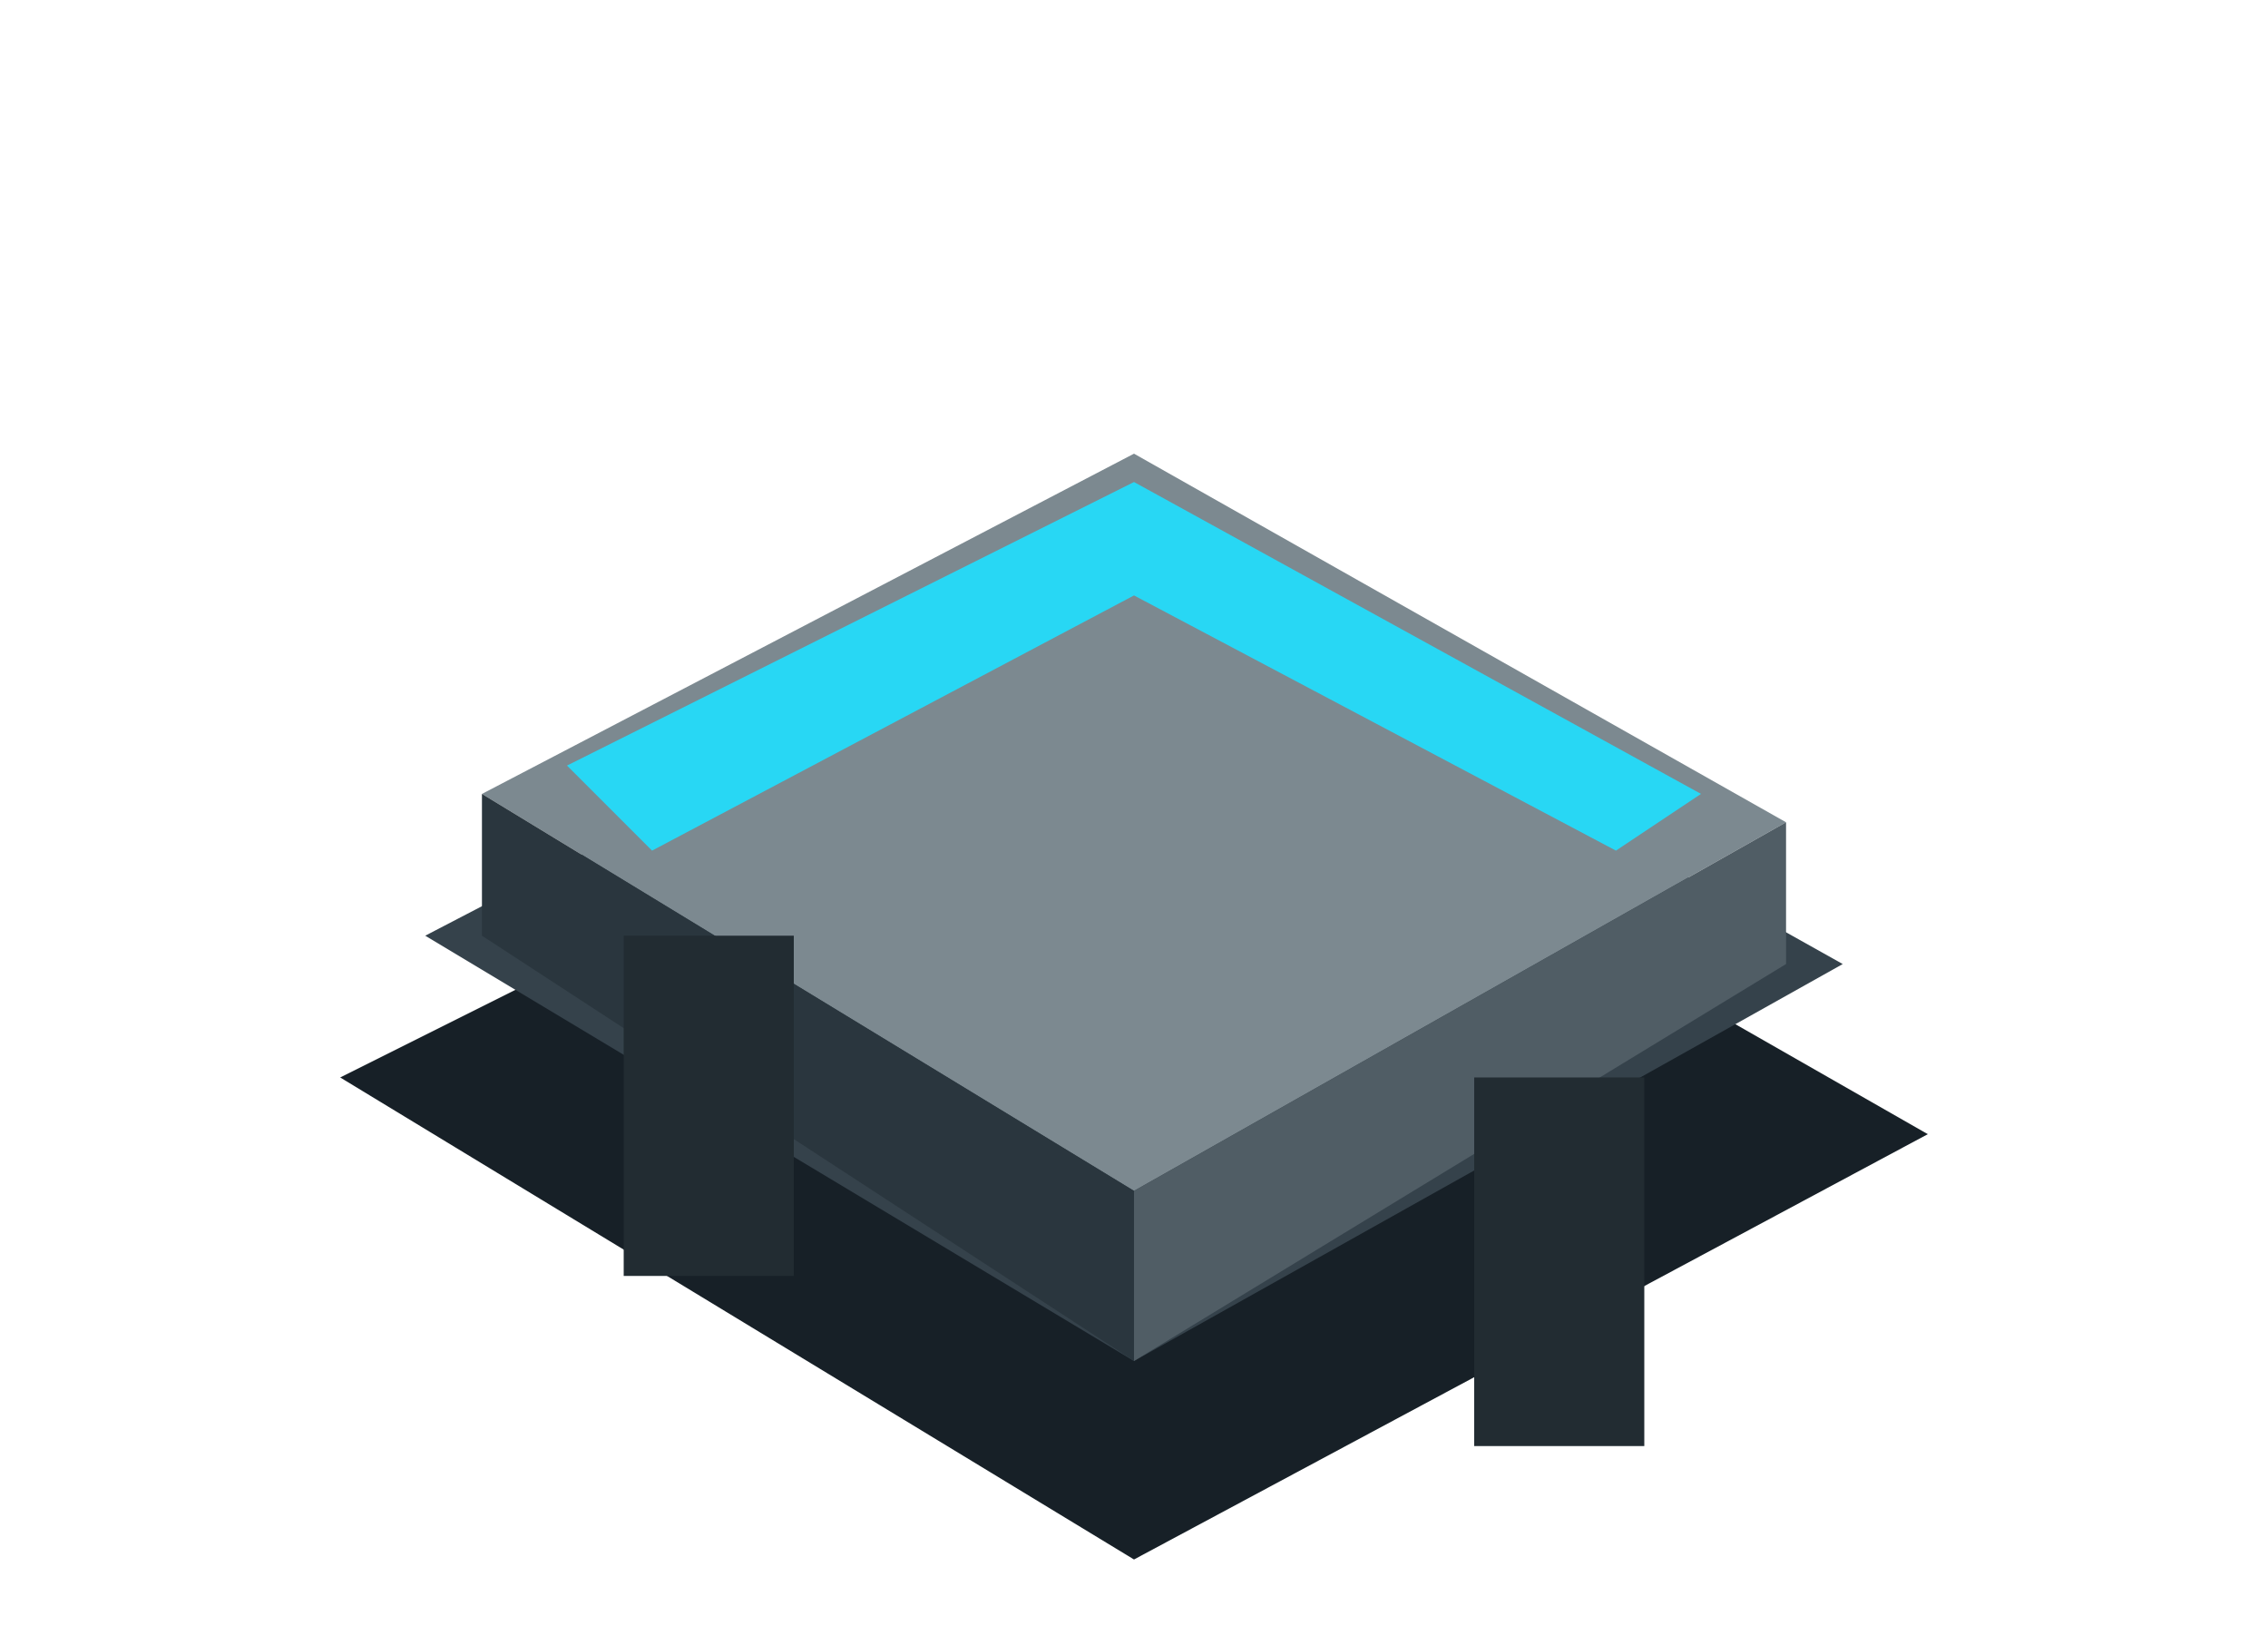
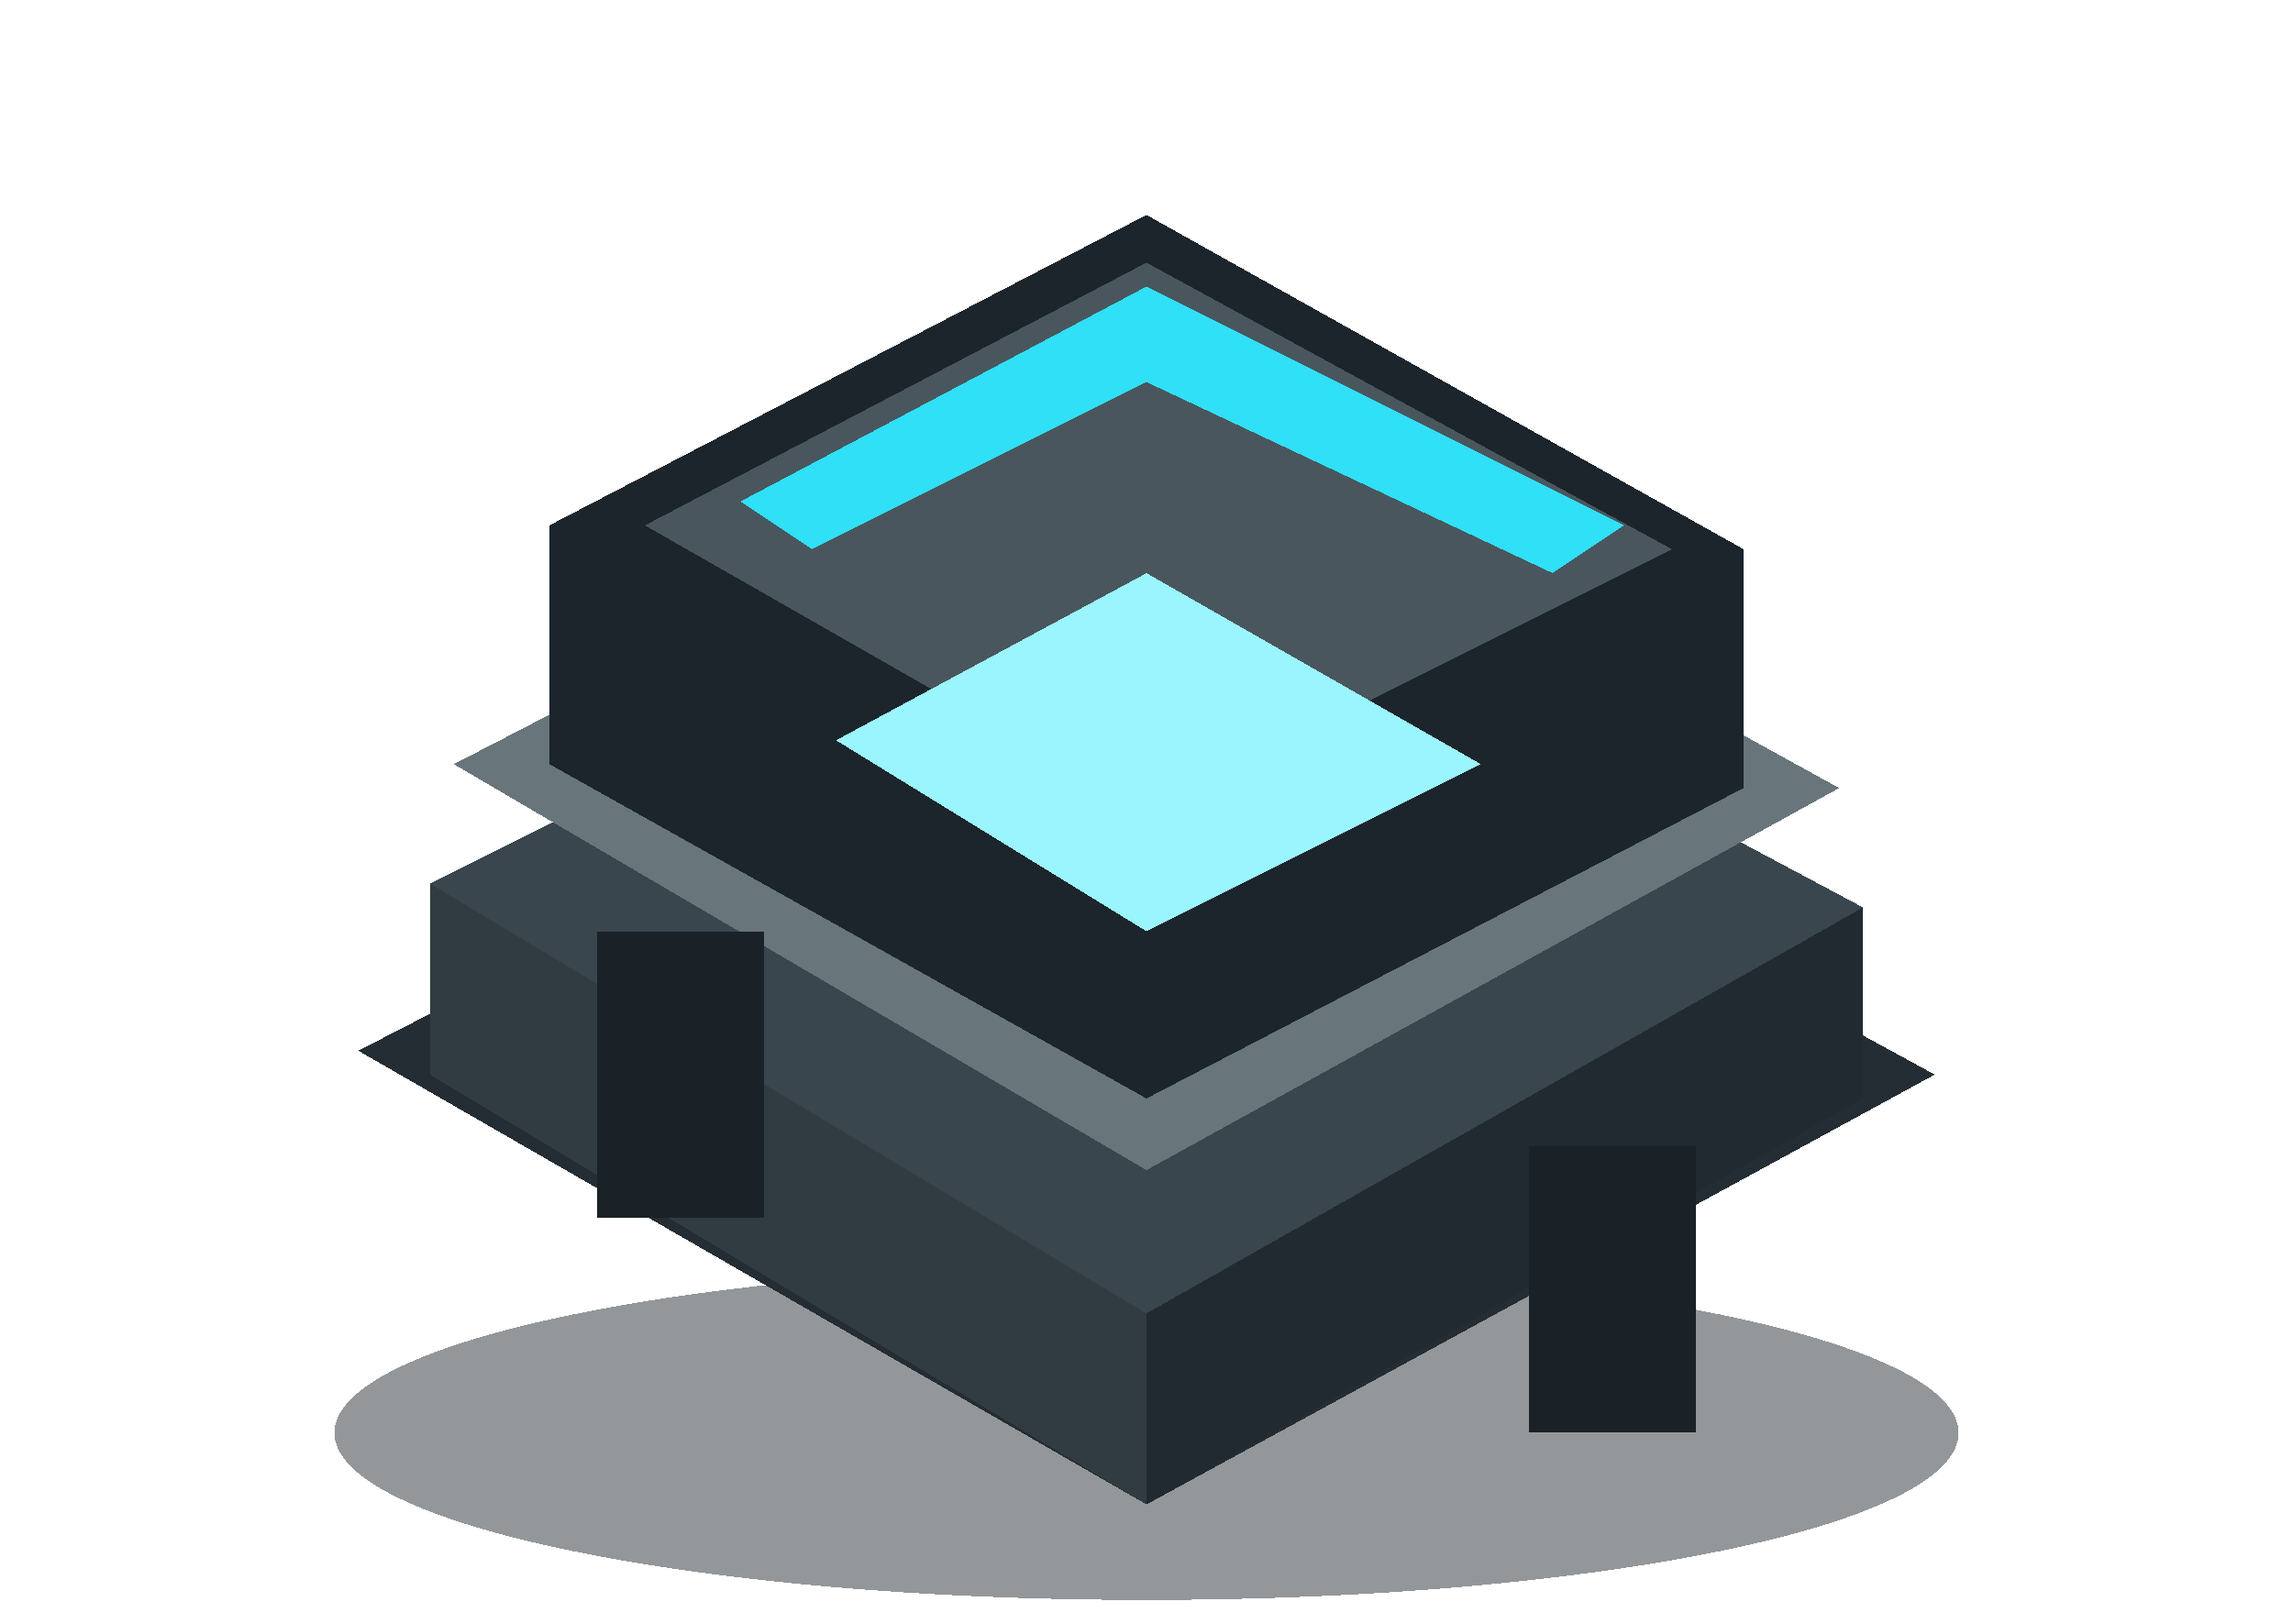
- <svg xmlns="http://www.w3.org/2000/svg" width="80" height="58" viewBox="0 0 80 58">
-   <path fill="#172027" d="m12 38 28-14 28 16-28 15z" />
-   <path fill="#35424b" d="m15 33 25-13 25 14-25 14z" />
-   <path fill="#7c8990" d="m17 28 23-12 23 13-23 13z" />
-   <path fill="#505d65" d="m40 42 23-13v5L40 48z" />
-   <path fill="#2a363e" d="M17 28v5l23 15v-6z" />
-   <path fill="#28d7f4" d="m20 27 20-10 20 11-3 2-17-9-17 9z" />
-   <path fill="#222c32" d="M22 33h6v12h-6zM52 38h6v13h-6z" />
+ <svg xmlns="http://www.w3.org/2000/svg" width="96" height="68" viewBox="0 0 96 68" shape-rendering="crispEdges">
+   <ellipse cx="48" cy="60" rx="34" ry="7" fill="#11181d" opacity=".45" />
+   <path fill="#242d33" d="M15 44 48 27l33 18-33 18z" />
+   <path fill="#3a464d" d="M18 37 48 22l30 16-30 17z" />
+   <path fill="#68757b" d="m19 32 29-15 29 16-29 16z" />
+   <path fill="#909b9f" d="m23 29 25-13 24 13-24 14z" />
+   <path fill="#313c42" d="M18 37v8l30 18v-8z" />
+   <path fill="#202a30" d="m48 55 30-17v8L48 63z" />
+   <path fill="#1c252b" d="m23 22 25-13 25 14v10L48 46 23 32z" />
+   <path fill="#4a565d" d="m27 22 21-11 22 12-22 11z" />
+   <path fill="#2fe0f7" d="m31 21 17-9 20 10-3 2-17-8-14 7z" />
+   <path fill="#9af5ff" d="m35 31 13-7 14 8-14 7z" />
+   <path fill="#1a2227" d="M25 39h7v12h-7zM64 48h7v12h-7z" />
</svg>
